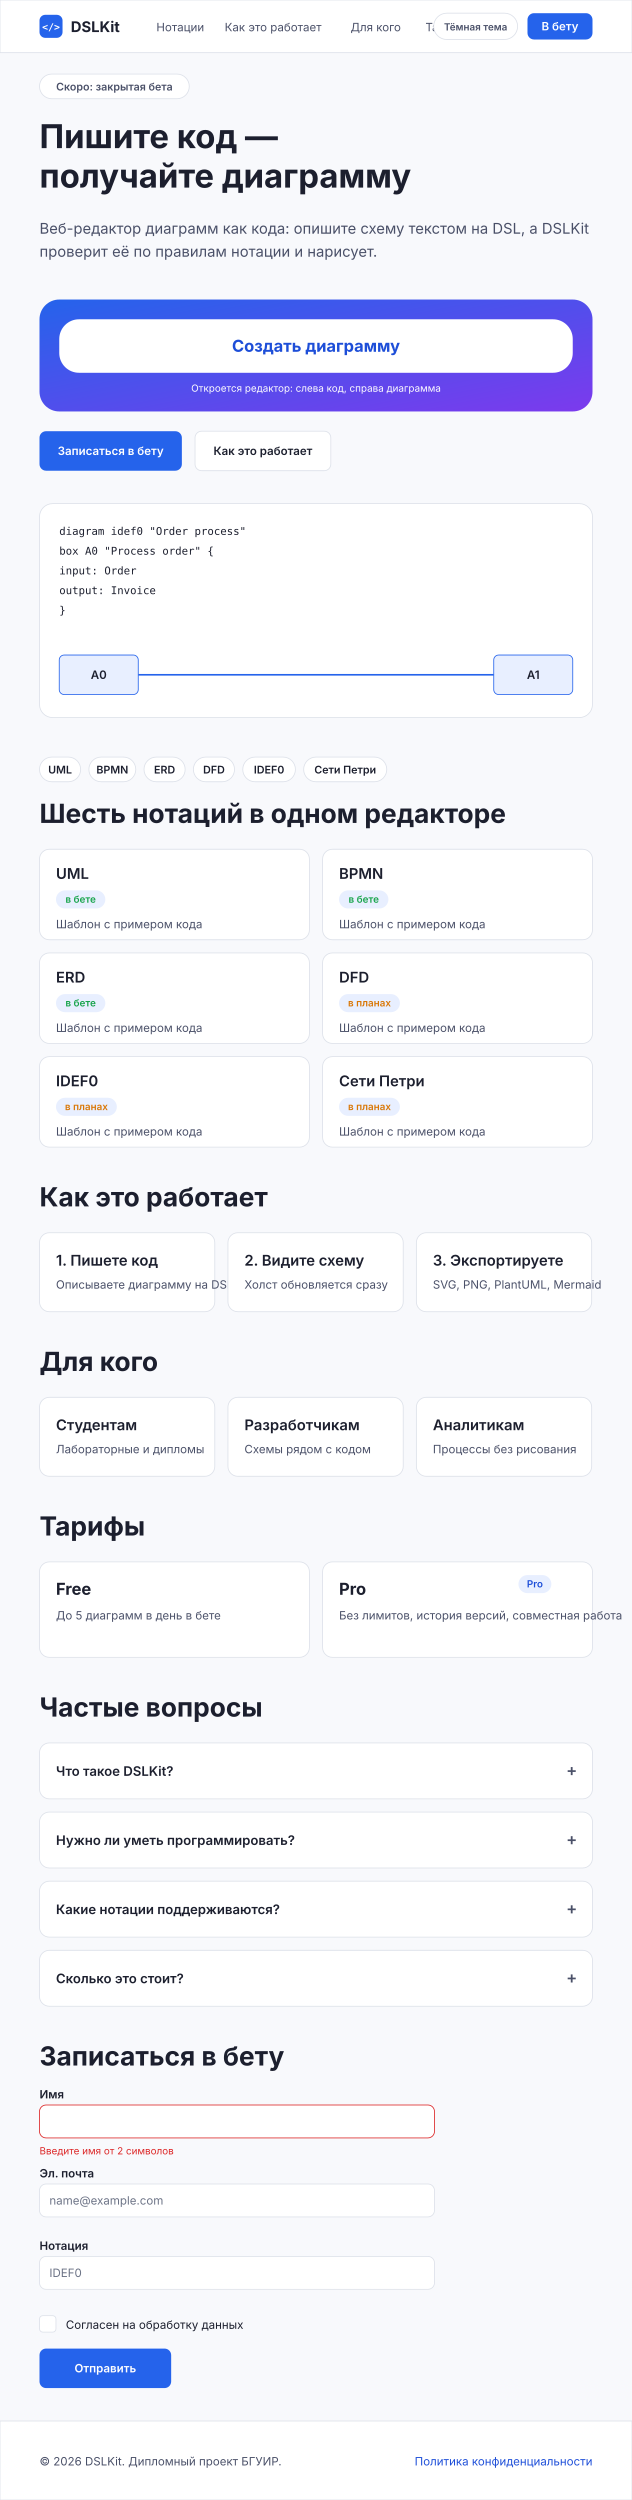
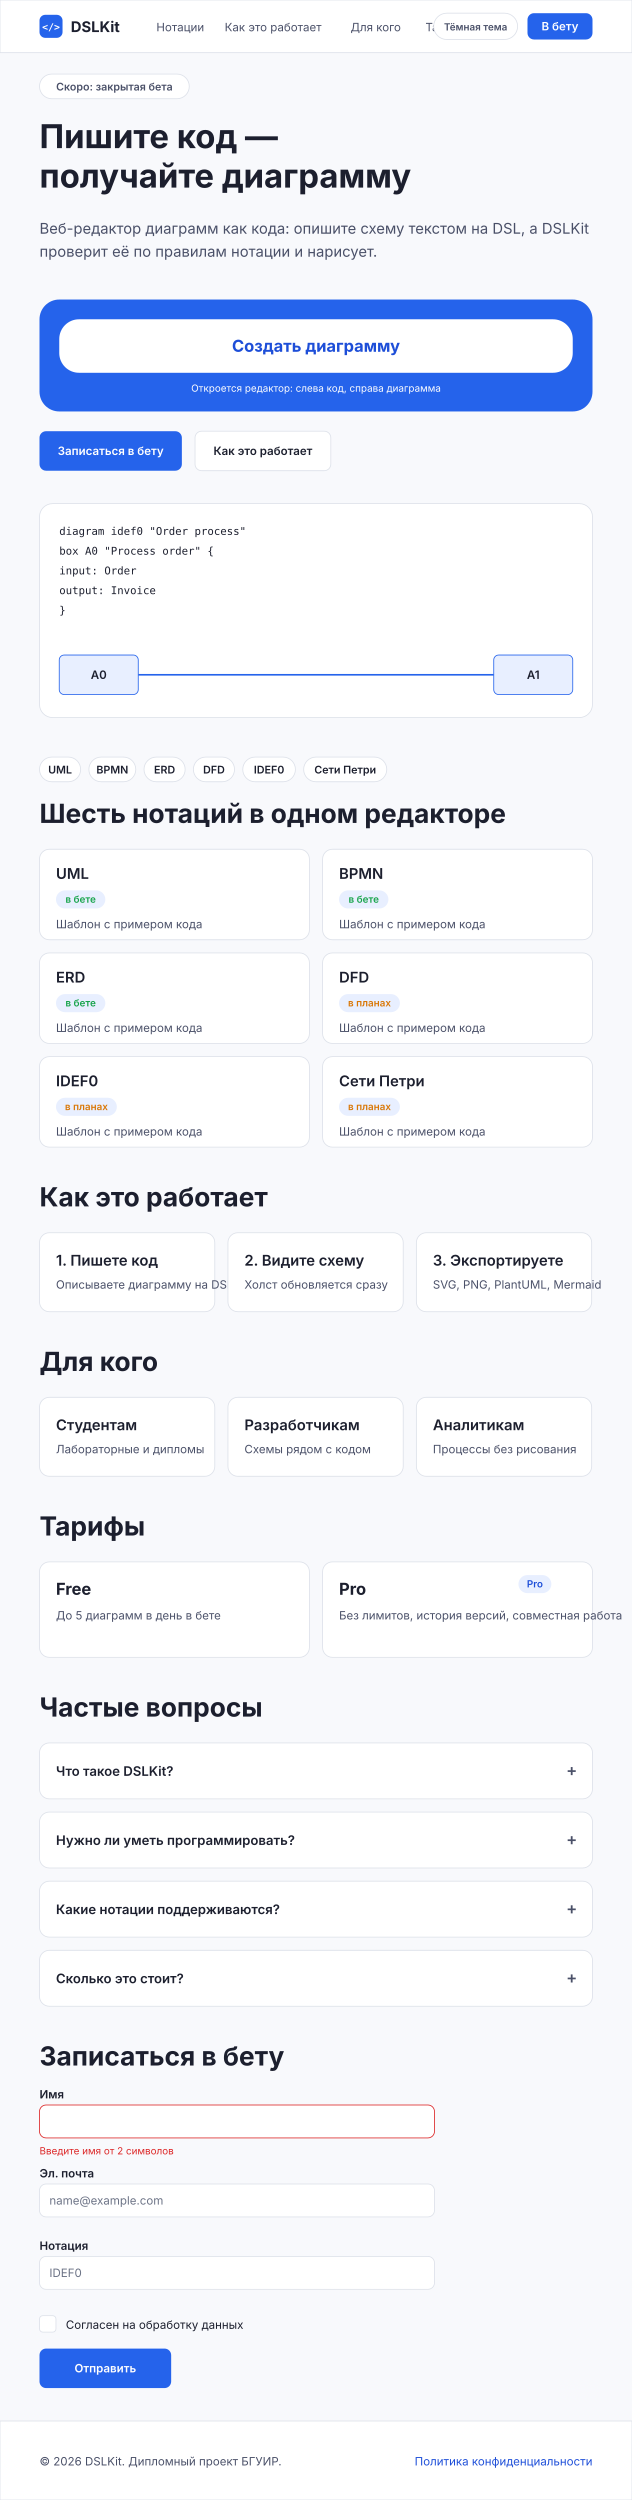
<svg xmlns="http://www.w3.org/2000/svg" width="768" height="3038" viewBox="0 0 768 3038">
  <defs>
-     <linearGradient id="cta" x1="0" y1="0" x2="1" y2="1">
-       <stop offset="0" stop-color="#2563eb" />
-       <stop offset="1" stop-color="#7c3aed" />
-     </linearGradient>
+     <pattern id="dots" width="24" height="24" patternUnits="userSpaceOnUse">
+       <circle cx="2" cy="2" r="1.4" fill="#dde1e9" />
+     </pattern>
  </defs>
  <rect width="768" height="3038" fill="#f8f9fc" />
  <rect x="0" y="0" width="768" height="64" rx="0" fill="#ffffff" stroke="#dde1e9" />
  <rect x="48" y="18" width="28" height="28" rx="7" fill="#2563eb" />
  <text x="62" y="37" font-family="'JetBrains Mono', Consolas, monospace" font-size="12" font-weight="700" fill="#ffffff" text-anchor="middle">&lt;/&gt;</text>
  <text x="86" y="39" font-family="Inter, Arial, sans-serif" font-size="18" font-weight="700" fill="#1c1f2e" text-anchor="start">DSLKit</text>
  <text x="190" y="38" font-family="Inter, Arial, sans-serif" font-size="14" font-weight="400" fill="#4a5068" text-anchor="start">Нотации</text>
  <text x="273" y="38" font-family="Inter, Arial, sans-serif" font-size="14" font-weight="400" fill="#4a5068" text-anchor="start">Как это работает</text>
  <text x="426" y="38" font-family="Inter, Arial, sans-serif" font-size="14" font-weight="400" fill="#4a5068" text-anchor="start">Для кого</text>
  <text x="517" y="38" font-family="Inter, Arial, sans-serif" font-size="14" font-weight="400" fill="#4a5068" text-anchor="start">Тарифы</text>
  <rect x="641" y="16" width="79" height="32" rx="8" fill="#2563eb" />
  <text x="680.5" y="36.9" font-family="Inter, Arial, sans-serif" font-size="14" font-weight="600" fill="#ffffff" text-anchor="middle">В бету</text>
  <rect x="527" y="16" width="102" height="32" rx="16" fill="#ffffff" stroke="#dde1e9" />
  <text x="578" y="37" font-family="Inter, Arial, sans-serif" font-size="12" font-weight="600" fill="#4a5068" text-anchor="middle">Тёмная тема</text>
  <rect x="48" y="90" width="182" height="30" rx="15" fill="#ffffff" stroke="#dde1e9" />
  <text x="139" y="110" font-family="Inter, Arial, sans-serif" font-size="13" font-weight="600" fill="#4a5068" text-anchor="middle">Скоро: закрытая бета</text>
  <text x="48" y="180" font-family="Inter, Arial, sans-serif" font-size="40" font-weight="700" fill="#1c1f2e" text-anchor="start">Пишите код —</text>
  <text x="48" y="228" font-family="Inter, Arial, sans-serif" font-size="40" font-weight="700" fill="#1c1f2e" text-anchor="start">получайте диаграмму</text>
  <text x="48" y="284" font-family="Inter, Arial, sans-serif" font-size="18" font-weight="400" fill="#4a5068" text-anchor="start">Веб-редактор диаграмм как кода: опишите схему текстом на DSL, а DSLKit</text>
  <text x="48" y="312" font-family="Inter, Arial, sans-serif" font-size="18" font-weight="400" fill="#4a5068" text-anchor="start">проверит её по правилам нотации и нарисует.</text>
-   <rect x="48" y="364" width="672" height="136" rx="24" fill="url(#cta)" />
+   <rect x="48" y="364" width="672" height="136" rx="24" fill="#2563eb" />
  <rect x="72" y="388" width="624" height="65" rx="24" fill="#ffffff" />
  <text x="384" y="427.5" font-family="Inter, Arial, sans-serif" font-size="20" font-weight="700" fill="#1d4ed8" text-anchor="middle">Создать диаграмму</text>
  <text x="384" y="476" font-family="Inter, Arial, sans-serif" font-size="12" font-weight="400" fill="#ffffff" text-anchor="middle">Откроется редактор: слева код, справа диаграмма</text>
  <rect x="48" y="524" width="173" height="48" rx="8" fill="#2563eb" />
  <text x="134.5" y="552.9" font-family="Inter, Arial, sans-serif" font-size="14" font-weight="600" fill="#ffffff" text-anchor="middle">Записаться в бету</text>
  <rect x="237" y="524" width="165" height="48" rx="8" fill="#ffffff" stroke="#dde1e9" />
  <text x="319.5" y="552.9" font-family="Inter, Arial, sans-serif" font-size="14" font-weight="600" fill="#1c1f2e" text-anchor="middle">Как это работает</text>
  <rect x="48" y="612" width="672" height="260" rx="16" fill="#ffffff" stroke="#dde1e9" />
  <text x="72" y="650" font-family="'JetBrains Mono', Consolas, monospace" font-size="13" font-weight="400" fill="#1c1f2e" text-anchor="start">diagram idef0 "Order process"</text>
  <text x="72" y="674" font-family="'JetBrains Mono', Consolas, monospace" font-size="13" font-weight="400" fill="#1c1f2e" text-anchor="start">box A0 "Process order" {</text>
  <text x="72" y="698" font-family="'JetBrains Mono', Consolas, monospace" font-size="13" font-weight="400" fill="#1c1f2e" text-anchor="start">  input: Order</text>
  <text x="72" y="722" font-family="'JetBrains Mono', Consolas, monospace" font-size="13" font-weight="400" fill="#1c1f2e" text-anchor="start">  output: Invoice</text>
  <text x="72" y="746" font-family="'JetBrains Mono', Consolas, monospace" font-size="13" font-weight="400" fill="#1c1f2e" text-anchor="start">}</text>
  <rect x="72" y="796" width="96" height="48" rx="6" fill="#e8efff" stroke="#2563eb" />
  <text x="120" y="825" font-family="Inter, Arial, sans-serif" font-size="14" font-weight="600" fill="#1c1f2e" text-anchor="middle">A0</text>
  <rect x="600" y="796" width="96" height="48" rx="6" fill="#e8efff" stroke="#2563eb" />
  <text x="648" y="825" font-family="Inter, Arial, sans-serif" font-size="14" font-weight="600" fill="#1c1f2e" text-anchor="middle">A1</text>
  <rect x="168" y="819" width="432" height="2" rx="0" fill="#2563eb" />
  <rect x="48" y="920" width="50" height="30" rx="15" fill="#ffffff" stroke="#dde1e9" />
  <text x="73" y="940" font-family="Inter, Arial, sans-serif" font-size="13" font-weight="600" fill="#1c1f2e" text-anchor="middle">UML</text>
  <rect x="108" y="920" width="57" height="30" rx="15" fill="#ffffff" stroke="#dde1e9" />
  <text x="136.5" y="940" font-family="Inter, Arial, sans-serif" font-size="13" font-weight="600" fill="#1c1f2e" text-anchor="middle">BPMN</text>
  <rect x="175" y="920" width="50" height="30" rx="15" fill="#ffffff" stroke="#dde1e9" />
  <text x="200" y="940" font-family="Inter, Arial, sans-serif" font-size="13" font-weight="600" fill="#1c1f2e" text-anchor="middle">ERD</text>
  <rect x="235" y="920" width="50" height="30" rx="15" fill="#ffffff" stroke="#dde1e9" />
  <text x="260" y="940" font-family="Inter, Arial, sans-serif" font-size="13" font-weight="600" fill="#1c1f2e" text-anchor="middle">DFD</text>
  <rect x="295" y="920" width="64" height="30" rx="15" fill="#ffffff" stroke="#dde1e9" />
  <text x="327" y="940" font-family="Inter, Arial, sans-serif" font-size="13" font-weight="600" fill="#1c1f2e" text-anchor="middle">IDEF0</text>
  <rect x="369" y="920" width="101" height="30" rx="15" fill="#ffffff" stroke="#dde1e9" />
  <text x="419.5" y="940" font-family="Inter, Arial, sans-serif" font-size="13" font-weight="600" fill="#1c1f2e" text-anchor="middle">Сети Петри</text>
  <text x="48" y="1000" font-family="Inter, Arial, sans-serif" font-size="32" font-weight="700" fill="#1c1f2e" text-anchor="start">Шесть нотаций в одном редакторе</text>
  <rect x="48" y="1032" width="328" height="110" rx="12" fill="#ffffff" stroke="#dde1e9" />
  <text x="68" y="1068" font-family="Inter, Arial, sans-serif" font-size="18" font-weight="600" fill="#1c1f2e" text-anchor="start">UML</text>
  <rect x="68" y="1082" width="60" height="22" rx="11" fill="#e8efff" />
  <text x="98" y="1097" font-family="Inter, Arial, sans-serif" font-size="12" font-weight="600" fill="#16a34a" text-anchor="middle">в бете</text>
  <text x="68" y="1128" font-family="Inter, Arial, sans-serif" font-size="14" font-weight="400" fill="#4a5068" text-anchor="start">Шаблон с примером кода</text>
  <rect x="392" y="1032" width="328" height="110" rx="12" fill="#ffffff" stroke="#dde1e9" />
  <text x="412" y="1068" font-family="Inter, Arial, sans-serif" font-size="18" font-weight="600" fill="#1c1f2e" text-anchor="start">BPMN</text>
  <rect x="412" y="1082" width="60" height="22" rx="11" fill="#e8efff" />
  <text x="442" y="1097" font-family="Inter, Arial, sans-serif" font-size="12" font-weight="600" fill="#16a34a" text-anchor="middle">в бете</text>
  <text x="412" y="1128" font-family="Inter, Arial, sans-serif" font-size="14" font-weight="400" fill="#4a5068" text-anchor="start">Шаблон с примером кода</text>
  <rect x="48" y="1158" width="328" height="110" rx="12" fill="#ffffff" stroke="#dde1e9" />
  <text x="68" y="1194" font-family="Inter, Arial, sans-serif" font-size="18" font-weight="600" fill="#1c1f2e" text-anchor="start">ERD</text>
  <rect x="68" y="1208" width="60" height="22" rx="11" fill="#e8efff" />
  <text x="98" y="1223" font-family="Inter, Arial, sans-serif" font-size="12" font-weight="600" fill="#16a34a" text-anchor="middle">в бете</text>
  <text x="68" y="1254" font-family="Inter, Arial, sans-serif" font-size="14" font-weight="400" fill="#4a5068" text-anchor="start">Шаблон с примером кода</text>
  <rect x="392" y="1158" width="328" height="110" rx="12" fill="#ffffff" stroke="#dde1e9" />
  <text x="412" y="1194" font-family="Inter, Arial, sans-serif" font-size="18" font-weight="600" fill="#1c1f2e" text-anchor="start">DFD</text>
  <rect x="412" y="1208" width="74" height="22" rx="11" fill="#e8efff" />
  <text x="449" y="1223" font-family="Inter, Arial, sans-serif" font-size="12" font-weight="600" fill="#d97706" text-anchor="middle">в планах</text>
  <text x="412" y="1254" font-family="Inter, Arial, sans-serif" font-size="14" font-weight="400" fill="#4a5068" text-anchor="start">Шаблон с примером кода</text>
  <rect x="48" y="1284" width="328" height="110" rx="12" fill="#ffffff" stroke="#dde1e9" />
  <text x="68" y="1320" font-family="Inter, Arial, sans-serif" font-size="18" font-weight="600" fill="#1c1f2e" text-anchor="start">IDEF0</text>
  <rect x="68" y="1334" width="74" height="22" rx="11" fill="#e8efff" />
  <text x="105" y="1349" font-family="Inter, Arial, sans-serif" font-size="12" font-weight="600" fill="#d97706" text-anchor="middle">в планах</text>
  <text x="68" y="1380" font-family="Inter, Arial, sans-serif" font-size="14" font-weight="400" fill="#4a5068" text-anchor="start">Шаблон с примером кода</text>
  <rect x="392" y="1284" width="328" height="110" rx="12" fill="#ffffff" stroke="#dde1e9" />
  <text x="412" y="1320" font-family="Inter, Arial, sans-serif" font-size="18" font-weight="600" fill="#1c1f2e" text-anchor="start">Сети Петри</text>
  <rect x="412" y="1334" width="74" height="22" rx="11" fill="#e8efff" />
  <text x="449" y="1349" font-family="Inter, Arial, sans-serif" font-size="12" font-weight="600" fill="#d97706" text-anchor="middle">в планах</text>
  <text x="412" y="1380" font-family="Inter, Arial, sans-serif" font-size="14" font-weight="400" fill="#4a5068" text-anchor="start">Шаблон с примером кода</text>
  <text x="48" y="1466" font-family="Inter, Arial, sans-serif" font-size="32" font-weight="700" fill="#1c1f2e" text-anchor="start">Как это работает</text>
  <rect x="48" y="1498" width="213" height="96" rx="12" fill="#ffffff" stroke="#dde1e9" />
  <text x="68" y="1538" font-family="Inter, Arial, sans-serif" font-size="18" font-weight="600" fill="#1c1f2e" text-anchor="start">1. Пишете код</text>
  <text x="68" y="1566" font-family="Inter, Arial, sans-serif" font-size="14" font-weight="400" fill="#4a5068" text-anchor="start">Описываете диаграмму на DSL</text>
  <rect x="277" y="1498" width="213" height="96" rx="12" fill="#ffffff" stroke="#dde1e9" />
  <text x="297" y="1538" font-family="Inter, Arial, sans-serif" font-size="18" font-weight="600" fill="#1c1f2e" text-anchor="start">2. Видите схему</text>
  <text x="297" y="1566" font-family="Inter, Arial, sans-serif" font-size="14" font-weight="400" fill="#4a5068" text-anchor="start">Холст обновляется сразу</text>
  <rect x="506" y="1498" width="213" height="96" rx="12" fill="#ffffff" stroke="#dde1e9" />
  <text x="526" y="1538" font-family="Inter, Arial, sans-serif" font-size="18" font-weight="600" fill="#1c1f2e" text-anchor="start">3. Экспортируете</text>
  <text x="526" y="1566" font-family="Inter, Arial, sans-serif" font-size="14" font-weight="400" fill="#4a5068" text-anchor="start">SVG, PNG, PlantUML, Mermaid</text>
  <text x="48" y="1666" font-family="Inter, Arial, sans-serif" font-size="32" font-weight="700" fill="#1c1f2e" text-anchor="start">Для кого</text>
  <rect x="48" y="1698" width="213" height="96" rx="12" fill="#ffffff" stroke="#dde1e9" />
  <text x="68" y="1738" font-family="Inter, Arial, sans-serif" font-size="18" font-weight="600" fill="#1c1f2e" text-anchor="start">Студентам</text>
  <text x="68" y="1766" font-family="Inter, Arial, sans-serif" font-size="14" font-weight="400" fill="#4a5068" text-anchor="start">Лабораторные и дипломы</text>
  <rect x="277" y="1698" width="213" height="96" rx="12" fill="#ffffff" stroke="#dde1e9" />
  <text x="297" y="1738" font-family="Inter, Arial, sans-serif" font-size="18" font-weight="600" fill="#1c1f2e" text-anchor="start">Разработчикам</text>
  <text x="297" y="1766" font-family="Inter, Arial, sans-serif" font-size="14" font-weight="400" fill="#4a5068" text-anchor="start">Схемы рядом с кодом</text>
  <rect x="506" y="1698" width="213" height="96" rx="12" fill="#ffffff" stroke="#dde1e9" />
  <text x="526" y="1738" font-family="Inter, Arial, sans-serif" font-size="18" font-weight="600" fill="#1c1f2e" text-anchor="start">Аналитикам</text>
  <text x="526" y="1766" font-family="Inter, Arial, sans-serif" font-size="14" font-weight="400" fill="#4a5068" text-anchor="start">Процессы без рисования</text>
  <text x="48" y="1866" font-family="Inter, Arial, sans-serif" font-size="32" font-weight="700" fill="#1c1f2e" text-anchor="start">Тарифы</text>
  <rect x="48" y="1898" width="328" height="116" rx="12" fill="#ffffff" stroke="#dde1e9" />
  <text x="68" y="1938" font-family="Inter, Arial, sans-serif" font-size="20" font-weight="700" fill="#1c1f2e" text-anchor="start">Free</text>
  <text x="68" y="1968" font-family="Inter, Arial, sans-serif" font-size="14" font-weight="400" fill="#4a5068" text-anchor="start">До 5 диаграмм в день в бете</text>
  <rect x="392" y="1898" width="328" height="116" rx="12" fill="#ffffff" stroke="#dde1e9" />
  <text x="412" y="1938" font-family="Inter, Arial, sans-serif" font-size="20" font-weight="700" fill="#1c1f2e" text-anchor="start">Pro</text>
  <text x="412" y="1968" font-family="Inter, Arial, sans-serif" font-size="14" font-weight="400" fill="#4a5068" text-anchor="start">Без лимитов, история версий, совместная работа</text>
  <rect x="630" y="1914" width="40" height="22" rx="11" fill="#e8efff" />
  <text x="650" y="1929" font-family="Inter, Arial, sans-serif" font-size="12" font-weight="600" fill="#1d4ed8" text-anchor="middle">Pro</text>
  <text x="48" y="2086" font-family="Inter, Arial, sans-serif" font-size="32" font-weight="700" fill="#1c1f2e" text-anchor="start">Частые вопросы</text>
  <rect x="48" y="2118" width="672" height="68" rx="12" fill="#ffffff" stroke="#dde1e9" />
  <text x="68" y="2158" font-family="Inter, Arial, sans-serif" font-size="16" font-weight="600" fill="#1c1f2e" text-anchor="start">Что такое DSLKit?</text>
  <text x="688" y="2158" font-family="Inter, Arial, sans-serif" font-size="20" font-weight="600" fill="#4a5068" text-anchor="start">+</text>
  <rect x="48" y="2202" width="672" height="68" rx="12" fill="#ffffff" stroke="#dde1e9" />
  <text x="68" y="2242" font-family="Inter, Arial, sans-serif" font-size="16" font-weight="600" fill="#1c1f2e" text-anchor="start">Нужно ли уметь программировать?</text>
  <text x="688" y="2242" font-family="Inter, Arial, sans-serif" font-size="20" font-weight="600" fill="#4a5068" text-anchor="start">+</text>
  <rect x="48" y="2286" width="672" height="68" rx="12" fill="#ffffff" stroke="#dde1e9" />
  <text x="68" y="2326" font-family="Inter, Arial, sans-serif" font-size="16" font-weight="600" fill="#1c1f2e" text-anchor="start">Какие нотации поддерживаются?</text>
  <text x="688" y="2326" font-family="Inter, Arial, sans-serif" font-size="20" font-weight="600" fill="#4a5068" text-anchor="start">+</text>
  <rect x="48" y="2370" width="672" height="68" rx="12" fill="#ffffff" stroke="#dde1e9" />
  <text x="68" y="2410" font-family="Inter, Arial, sans-serif" font-size="16" font-weight="600" fill="#1c1f2e" text-anchor="start">Сколько это стоит?</text>
  <text x="688" y="2410" font-family="Inter, Arial, sans-serif" font-size="20" font-weight="600" fill="#4a5068" text-anchor="start">+</text>
  <text x="48" y="2510" font-family="Inter, Arial, sans-serif" font-size="32" font-weight="700" fill="#1c1f2e" text-anchor="start">Записаться в бету</text>
  <text x="48" y="2550" font-family="Inter, Arial, sans-serif" font-size="14" font-weight="600" fill="#1c1f2e" text-anchor="start">Имя</text>
  <rect x="48" y="2558" width="480" height="40" rx="8" fill="#ffffff" stroke="#dc2626" />
  <text x="48" y="2618" font-family="Inter, Arial, sans-serif" font-size="12" font-weight="400" fill="#dc2626" text-anchor="start">Введите имя от 2 символов</text>
  <text x="48" y="2646" font-family="Inter, Arial, sans-serif" font-size="14" font-weight="600" fill="#1c1f2e" text-anchor="start">Эл. почта</text>
  <rect x="48" y="2654" width="480" height="40" rx="8" fill="#ffffff" stroke="#dde1e9" />
  <text x="60" y="2679" font-family="Inter, Arial, sans-serif" font-size="14" font-weight="400" fill="#6b7285" text-anchor="start">name@example.com</text>
  <text x="48" y="2734" font-family="Inter, Arial, sans-serif" font-size="14" font-weight="600" fill="#1c1f2e" text-anchor="start">Нотация</text>
  <rect x="48" y="2742" width="480" height="40" rx="8" fill="#ffffff" stroke="#dde1e9" />
  <text x="60" y="2767" font-family="Inter, Arial, sans-serif" font-size="14" font-weight="400" fill="#6b7285" text-anchor="start">IDEF0</text>
  <rect x="48" y="2814" width="20" height="20" rx="4" fill="#ffffff" stroke="#dde1e9" />
  <text x="80" y="2830" font-family="Inter, Arial, sans-serif" font-size="14" font-weight="400" fill="#1c1f2e" text-anchor="start">Согласен на обработку данных</text>
  <rect x="48" y="2854" width="160" height="48" rx="8" fill="#2563eb" />
  <text x="128" y="2882.9" font-family="Inter, Arial, sans-serif" font-size="14" font-weight="600" fill="#ffffff" text-anchor="middle">Отправить</text>
  <rect x="0" y="2942" width="768" height="96" rx="0" fill="#ffffff" stroke="#dde1e9" />
  <text x="48" y="2996" font-family="Inter, Arial, sans-serif" font-size="14" font-weight="400" fill="#4a5068" text-anchor="start">© 2026 DSLKit. Дипломный проект БГУИР.</text>
  <text x="720" y="2996" font-family="Inter, Arial, sans-serif" font-size="14" font-weight="400" fill="#1d4ed8" text-anchor="end">Политика конфиденциальности</text>
</svg>
